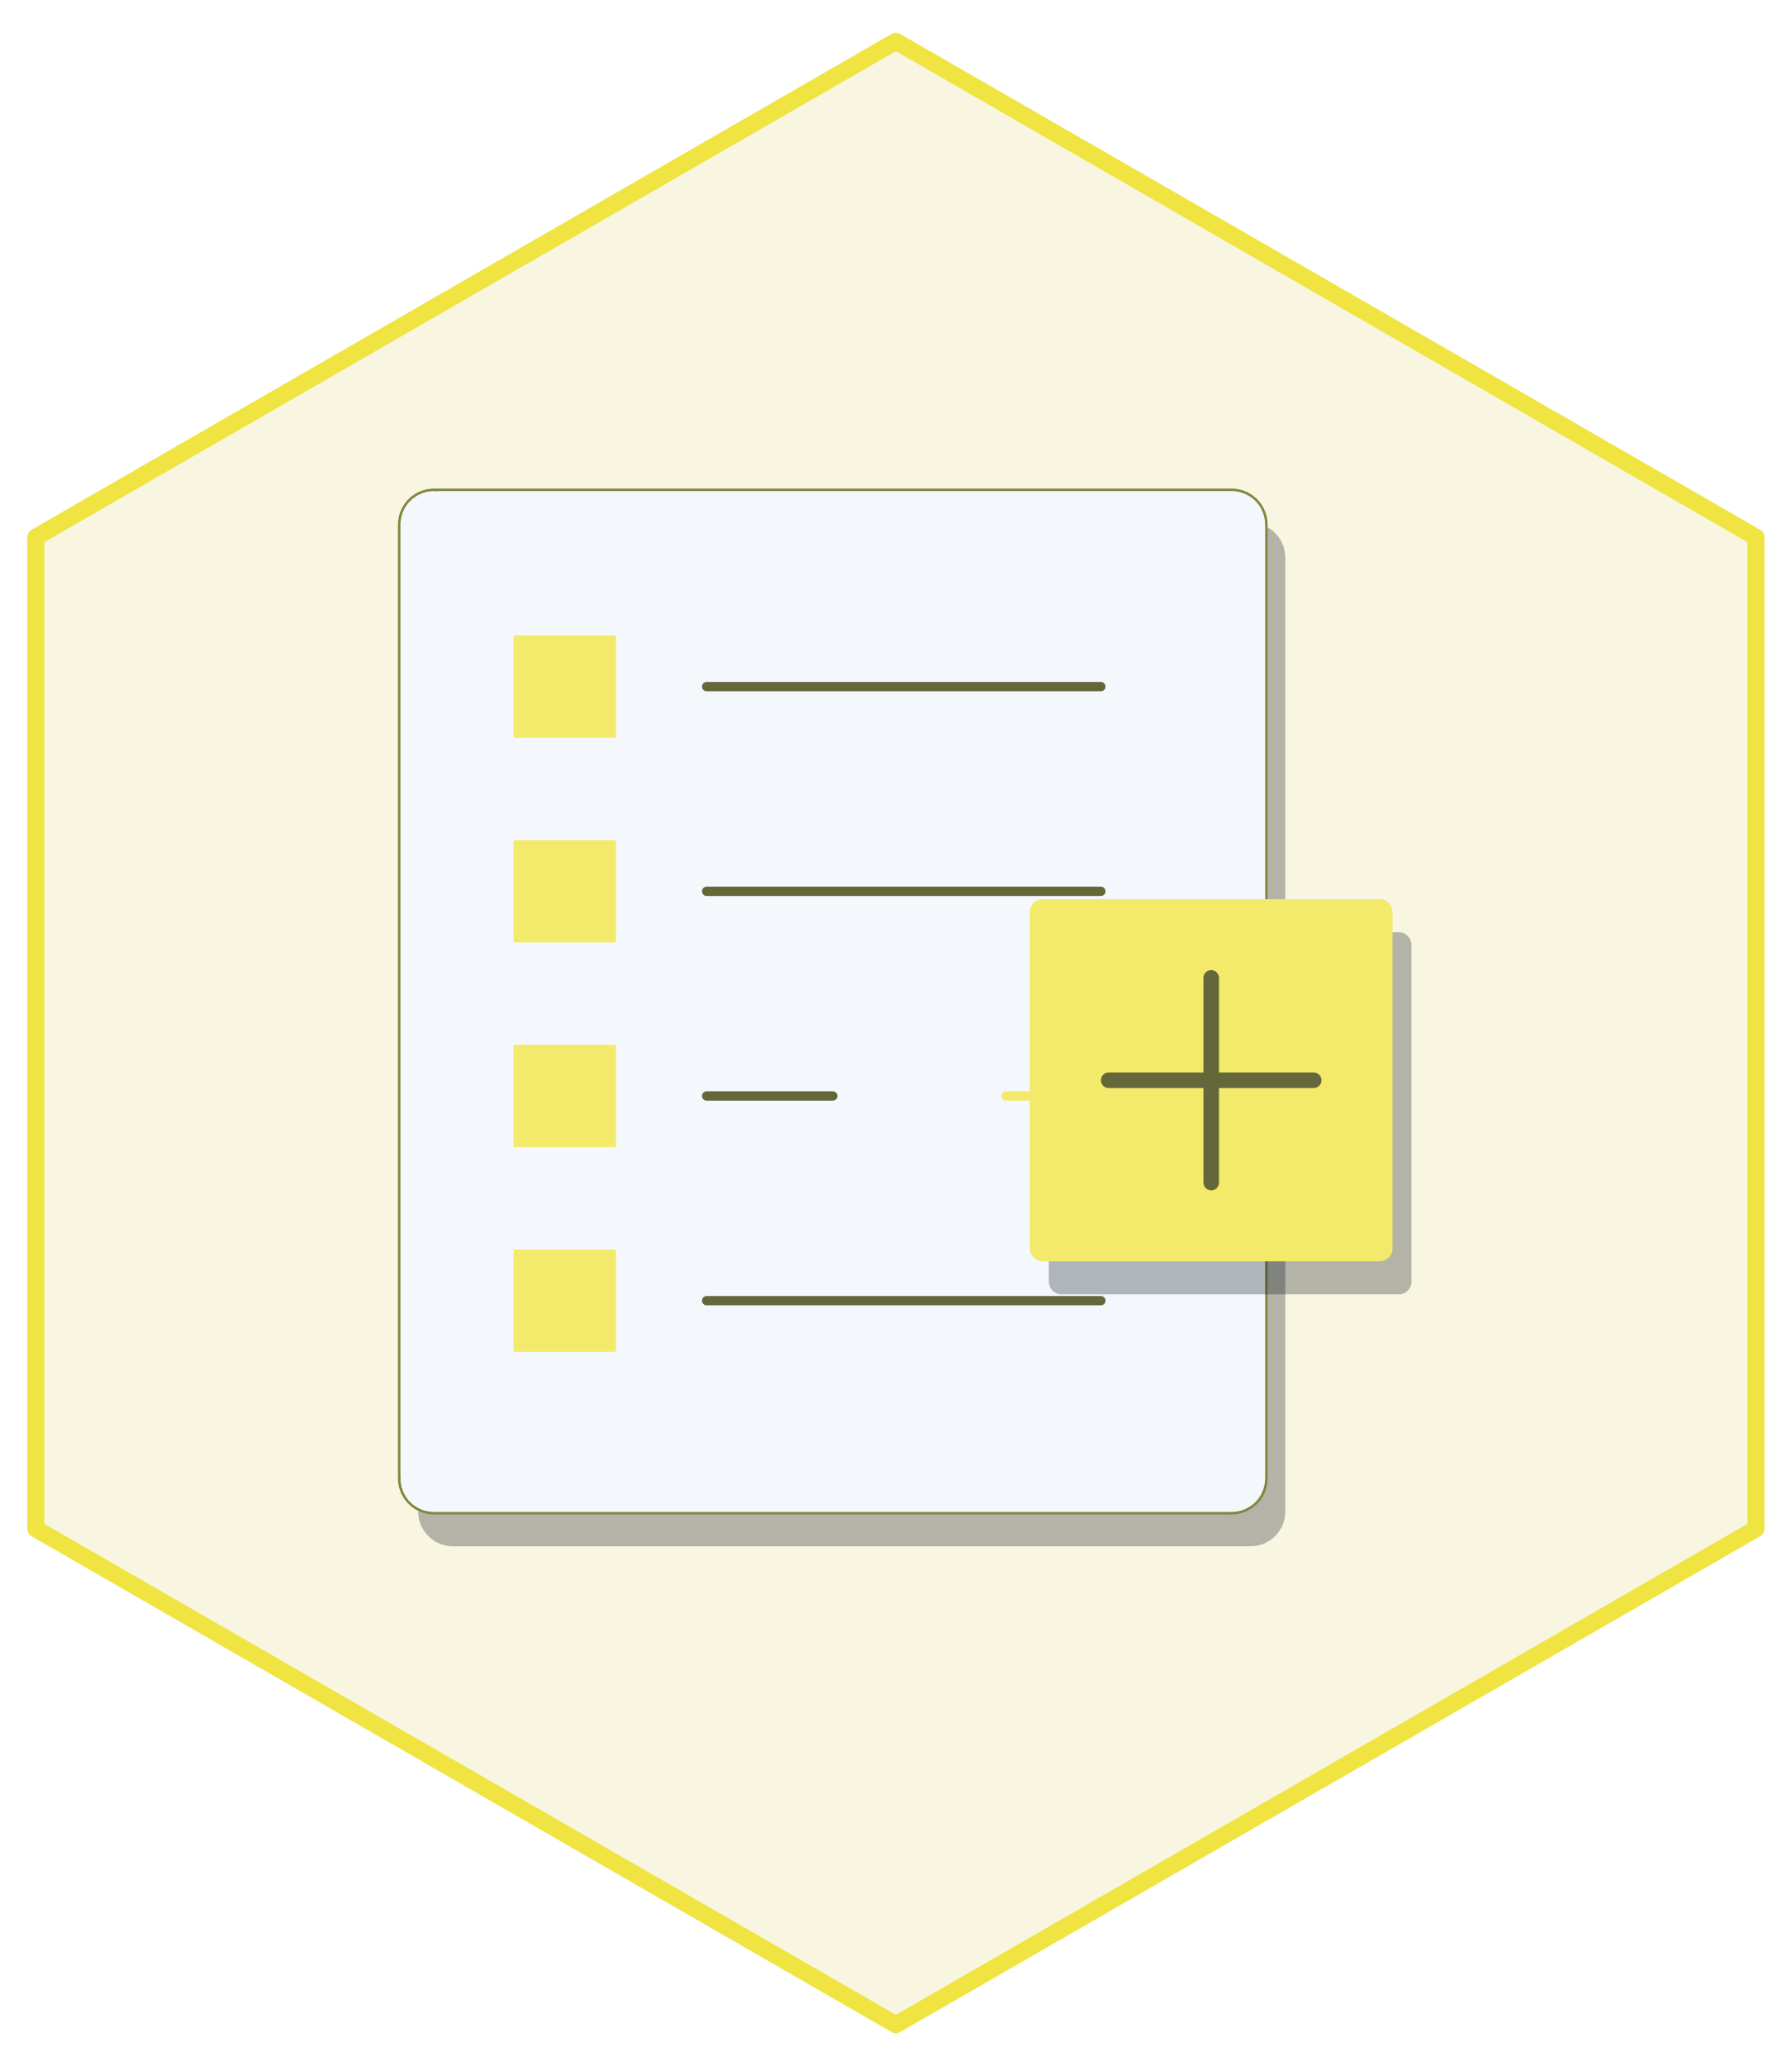
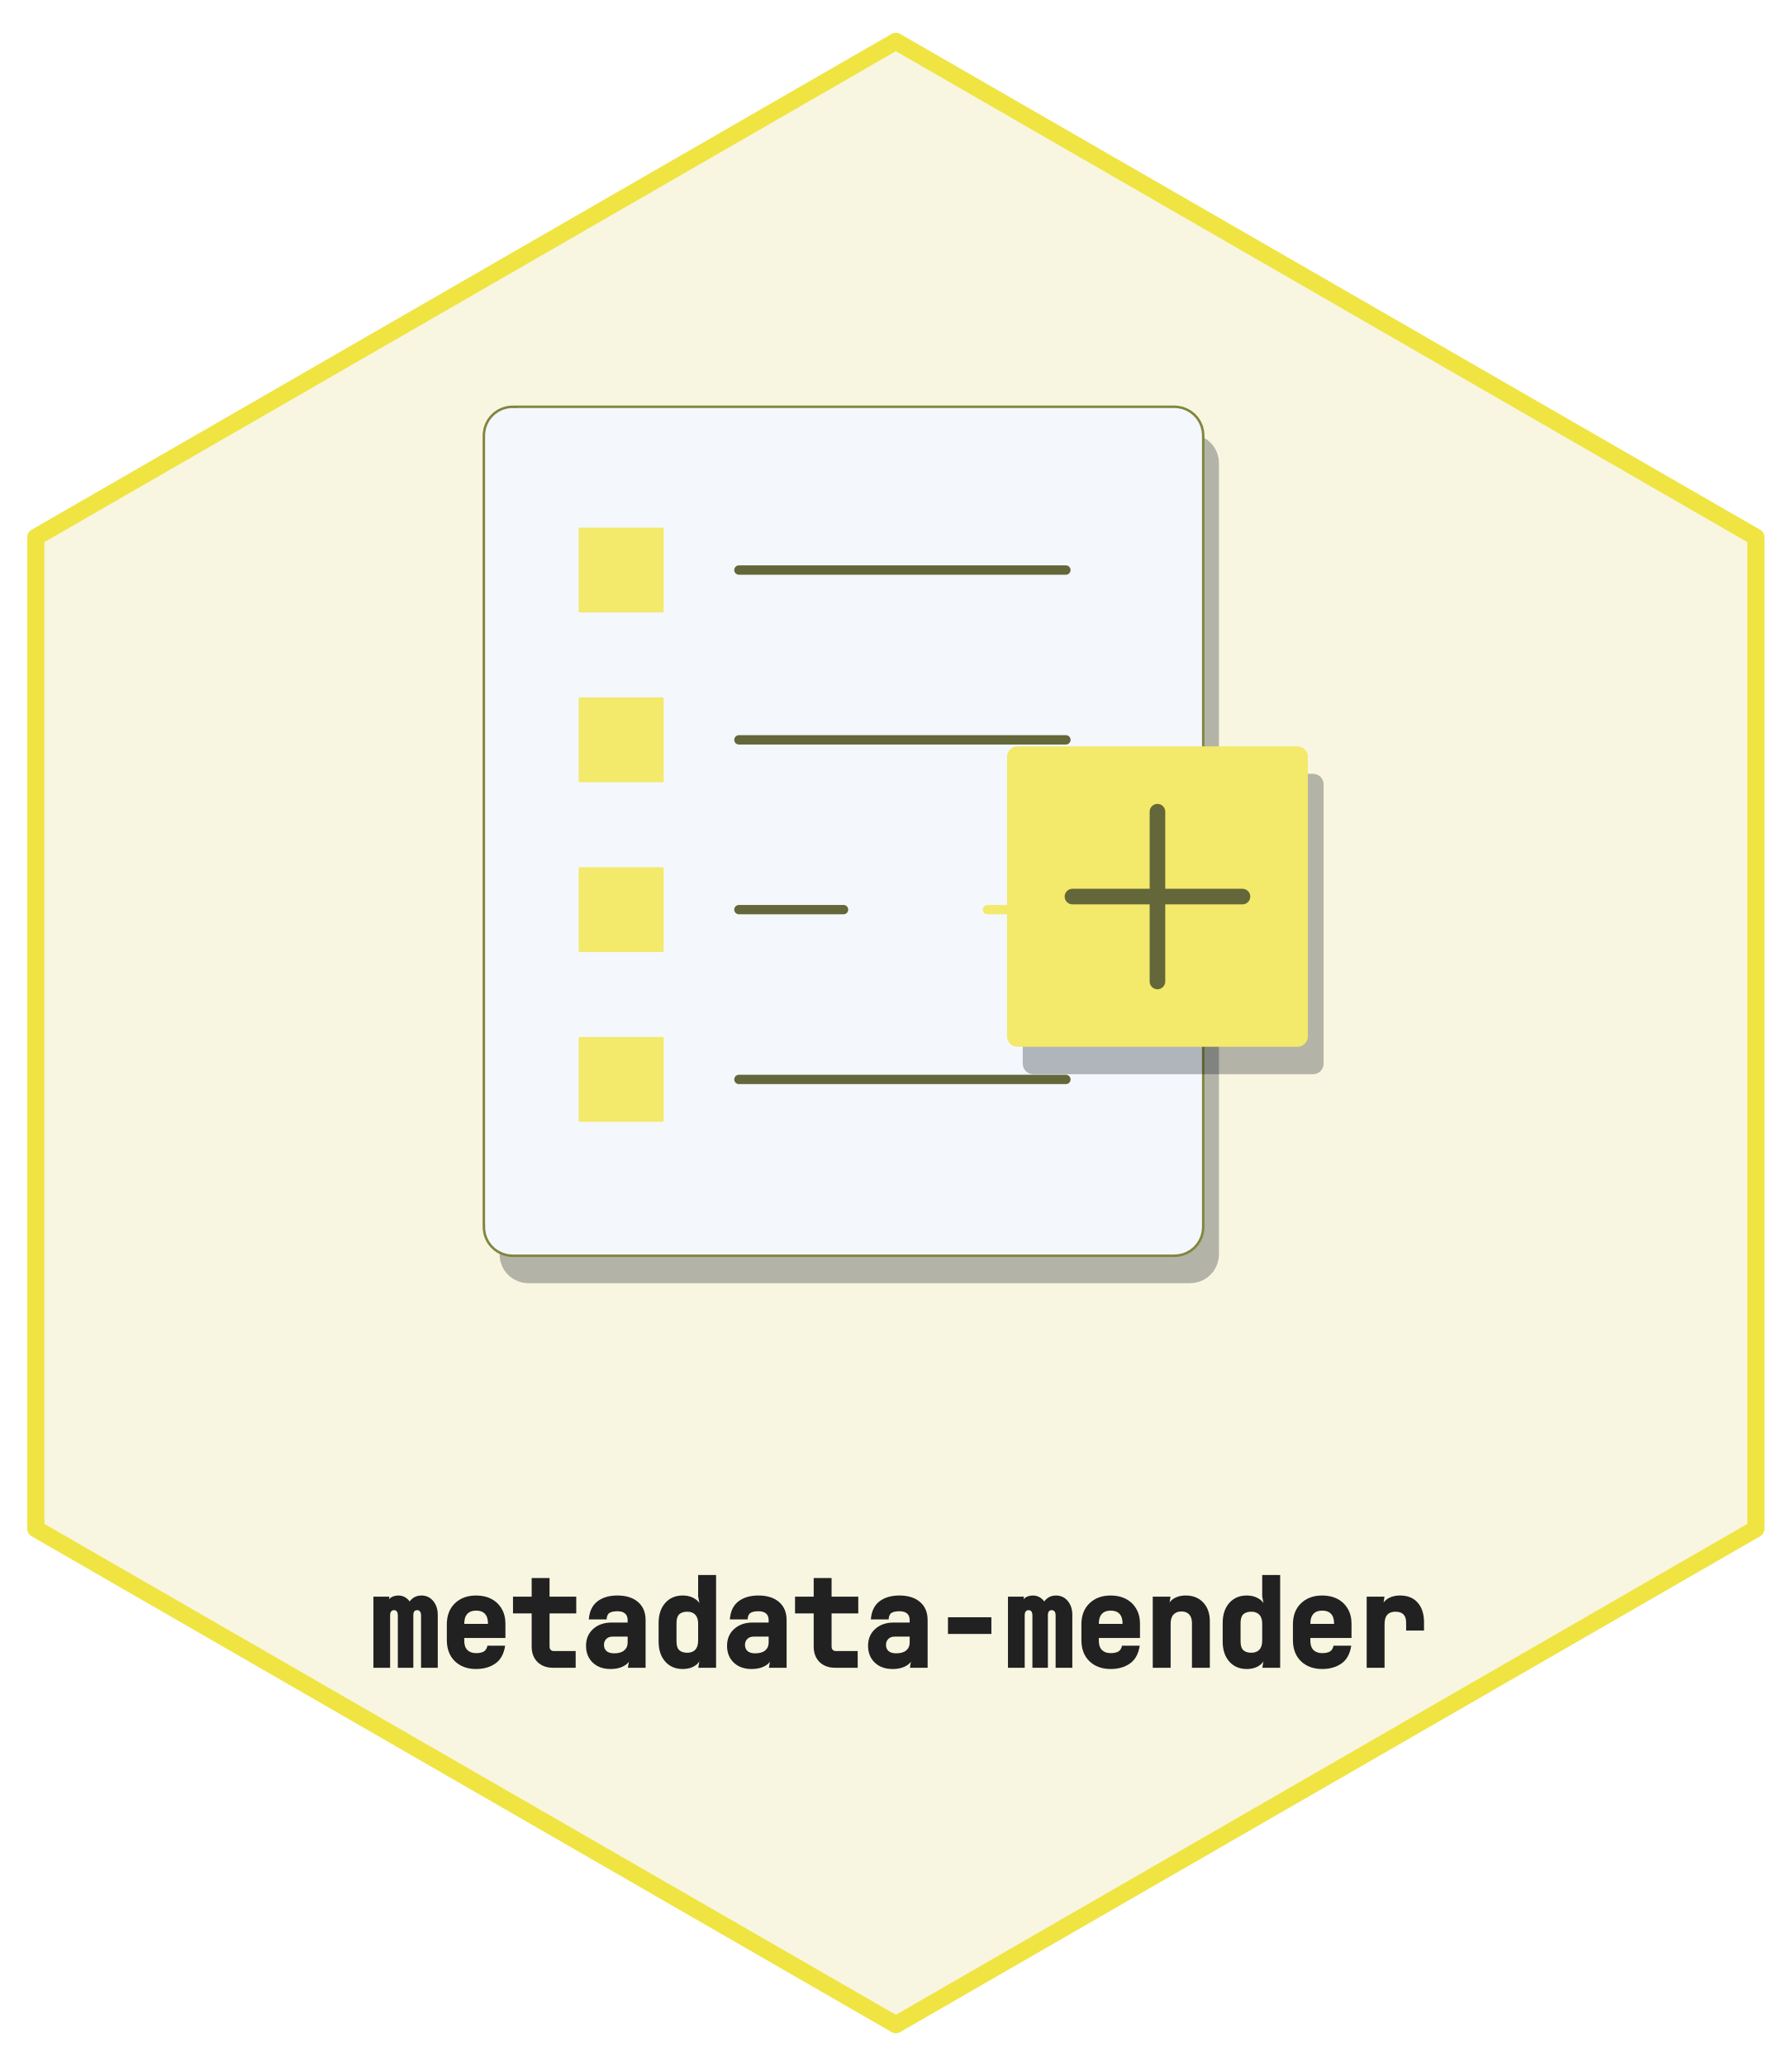
- <svg xmlns="http://www.w3.org/2000/svg" width="432pt" height="498pt" viewBox="0 0 432 498">
+ <svg xmlns="http://www.w3.org/2000/svg" xmlns:xlink="http://www.w3.org/1999/xlink" width="432" height="498" viewBox="0 0 432 498">
+   <defs>
+     <g>
+       <g id="glyph-0-0">
+         <path d="M 1.531 0 L 1.531 -17.141 L 5.391 -17.141 L 4.859 -14.375 L 4.797 -14.375 C 4.535 -15.27 4.703 -16 5.297 -16.562 C 5.891 -17.133 6.633 -17.422 7.531 -17.422 C 8.363 -17.422 9.078 -17.16 9.672 -16.641 C 10.273 -16.117 10.477 -15.758 10.281 -15.562 C 10.07 -15.738 10.266 -16.094 10.859 -16.625 C 11.453 -17.156 12.195 -17.422 13.094 -17.422 C 14.27 -17.422 15.223 -16.977 15.953 -16.094 C 16.68 -15.207 17.047 -14.094 17.047 -12.75 L 17.047 0 L 13.016 0 L 13.016 -12.594 C 13.016 -13.039 12.93 -13.367 12.766 -13.578 C 12.598 -13.785 12.367 -13.891 12.078 -13.891 C 11.785 -13.891 11.555 -13.789 11.391 -13.594 C 11.234 -13.395 11.156 -13.07 11.156 -12.625 L 11.156 0 L 7.422 0 L 7.422 -12.594 C 7.422 -13.039 7.336 -13.367 7.172 -13.578 C 7.016 -13.785 6.797 -13.891 6.516 -13.891 C 6.211 -13.891 5.977 -13.785 5.812 -13.578 C 5.645 -13.379 5.562 -13.062 5.562 -12.625 L 5.562 0 Z M 1.531 0 " />
+       </g>
+       <g id="glyph-0-1">
+         <path d="M 9.297 0.297 C 7.18 0.297 5.473 -0.328 4.172 -1.578 C 2.879 -2.836 2.234 -4.539 2.234 -6.688 L 2.234 -10.453 C 2.234 -12.586 2.879 -14.281 4.172 -15.531 C 5.473 -16.789 7.18 -17.422 9.297 -17.422 C 10.703 -17.422 11.938 -17.141 13 -16.578 C 14.062 -16.016 14.883 -15.223 15.469 -14.203 C 16.062 -13.18 16.359 -12 16.359 -10.656 L 16.359 -7.188 L 6.438 -7.188 L 6.438 -6.484 C 6.438 -5.523 6.688 -4.789 7.188 -4.281 C 7.695 -3.781 8.398 -3.531 9.297 -3.531 C 10.055 -3.531 10.664 -3.656 11.125 -3.906 C 11.582 -4.164 11.883 -4.641 12.031 -5.328 L 16.297 -5.328 C 15.992 -3.348 15.207 -1.914 13.938 -1.031 C 12.664 -0.145 11.117 0.297 9.297 0.297 Z M 6.438 -10.656 L 6.438 -10.578 L 12.156 -10.578 L 12.156 -10.688 C 12.156 -11.707 11.91 -12.477 11.422 -13 C 10.941 -13.52 10.234 -13.781 9.297 -13.781 C 8.367 -13.781 7.66 -13.516 7.172 -12.984 C 6.68 -12.453 6.438 -11.676 6.438 -10.656 Z M 6.438 -10.656 " />
+       </g>
+       <g id="glyph-0-2">
+         <path d="M 10.891 0 C 9.305 0 8.039 -0.461 7.094 -1.391 C 6.156 -2.316 5.688 -3.562 5.688 -5.125 L 5.688 -13.109 L 1.188 -13.109 L 1.188 -17.141 L 5.688 -17.141 L 5.688 -21.625 L 10 -21.625 L 10 -17.141 L 16.438 -17.141 L 16.438 -13.109 L 10 -13.109 L 10 -5.141 C 10 -4.797 10.086 -4.523 10.266 -4.328 C 10.453 -4.129 10.707 -4.031 11.031 -4.031 L 16.297 -4.031 L 16.297 0 Z M 10.891 0 " />
+       </g>
+       <g id="glyph-0-3">
+         <path d="M 7.703 0.297 C 5.922 0.297 4.488 -0.219 3.406 -1.25 C 2.332 -2.289 1.797 -3.641 1.797 -5.297 C 1.797 -6.973 2.367 -8.328 3.516 -9.359 C 4.66 -10.391 6.16 -10.906 8.016 -10.906 L 11.828 -10.906 L 11.828 -11.469 C 11.828 -12.906 10.992 -13.625 9.328 -13.625 C 8.516 -13.625 7.895 -13.492 7.469 -13.234 C 7.039 -12.973 6.801 -12.445 6.75 -11.656 L 2.469 -11.656 C 2.613 -13.594 3.297 -15.035 4.516 -15.984 C 5.742 -16.941 7.359 -17.422 9.359 -17.422 C 11.473 -17.422 13.133 -16.895 14.344 -15.844 C 15.551 -14.801 16.156 -13.352 16.156 -11.5 L 16.156 0 L 11.891 0 L 12.453 -3.547 L 12.484 -3.547 C 12.691 -2.316 12.316 -1.367 11.359 -0.703 C 10.41 -0.035 9.191 0.297 7.703 0.297 Z M 8.594 -3.484 C 9.625 -3.484 10.422 -3.711 10.984 -4.172 C 11.547 -4.641 11.828 -5.266 11.828 -6.047 L 11.828 -7.516 L 8.25 -7.516 C 7.582 -7.516 7.062 -7.328 6.688 -6.953 C 6.312 -6.586 6.125 -6.113 6.125 -5.531 C 6.125 -4.895 6.328 -4.395 6.734 -4.031 C 7.148 -3.664 7.77 -3.484 8.594 -3.484 Z M 8.594 -3.484 " />
+       </g>
+       <g id="glyph-0-4">
+         <path d="M 8.109 0.297 C 6.348 0.297 4.938 -0.305 3.875 -1.516 C 2.82 -2.723 2.297 -4.32 2.297 -6.312 L 2.297 -10.797 C 2.297 -12.797 2.82 -14.398 3.875 -15.609 C 4.938 -16.816 6.348 -17.422 8.109 -17.422 C 9.367 -17.422 10.445 -17.086 11.344 -16.422 C 12.25 -15.766 12.641 -14.801 12.516 -13.531 L 11.828 -17.203 L 11.828 -22.359 L 16.156 -22.359 L 16.156 0 L 11.859 0 L 12.453 -3.609 C 12.598 -2.336 12.234 -1.367 11.359 -0.703 C 10.484 -0.035 9.398 0.297 8.109 0.297 Z M 9.203 -3.625 C 10.035 -3.625 10.68 -3.867 11.141 -4.359 C 11.598 -4.848 11.828 -5.57 11.828 -6.531 L 11.828 -10.625 C 11.828 -11.57 11.598 -12.289 11.141 -12.781 C 10.68 -13.27 10.035 -13.516 9.203 -13.516 C 8.359 -13.516 7.711 -13.305 7.266 -12.891 C 6.828 -12.473 6.609 -11.766 6.609 -10.766 L 6.609 -6.391 C 6.609 -5.379 6.828 -4.664 7.266 -4.25 C 7.711 -3.832 8.359 -3.625 9.203 -3.625 Z M 9.203 -3.625 " />
+       </g>
+       <g id="glyph-0-5">
+         <path d="M 4.062 -8.156 L 4.062 -12.172 L 14.531 -12.172 L 14.531 -8.156 Z M 4.062 -8.156 " />
+       </g>
+       <g id="glyph-0-6">
+         <path d="M 2.438 0 L 2.438 -17.141 L 6.719 -17.141 L 6.125 -13.5 C 5.914 -14.75 6.238 -15.711 7.094 -16.391 C 7.957 -17.078 9.055 -17.422 10.391 -17.422 C 12.16 -17.422 13.57 -16.852 14.625 -15.719 C 15.676 -14.582 16.203 -13.078 16.203 -11.203 L 16.203 0 L 11.891 0 L 11.891 -10.75 C 11.891 -11.688 11.664 -12.391 11.219 -12.859 C 10.77 -13.336 10.148 -13.578 9.359 -13.578 C 8.547 -13.578 7.906 -13.328 7.438 -12.828 C 6.977 -12.328 6.75 -11.602 6.75 -10.656 L 6.75 0 Z M 2.438 0 " />
+       </g>
+       <g id="glyph-0-7">
+         <path d="M 3.016 0 L 3.016 -17.141 L 7.312 -17.141 L 6.719 -13.406 C 6.488 -14.676 6.812 -15.66 7.688 -16.359 C 8.562 -17.066 9.688 -17.422 11.062 -17.422 C 12.883 -17.422 14.301 -16.848 15.312 -15.703 C 16.332 -14.555 16.844 -12.977 16.844 -10.969 L 16.844 -8.969 L 12.531 -8.969 L 12.531 -10.891 C 12.531 -12.641 11.672 -13.516 9.953 -13.516 C 9.086 -13.516 8.43 -13.27 7.984 -12.781 C 7.547 -12.289 7.328 -11.547 7.328 -10.547 L 7.328 0 Z M 3.016 0 " />
+       </g>
+     </g>
+   </defs>
  <path fill-rule="nonzero" fill="rgb(97.255%, 96.471%, 87.843%)" fill-opacity="1" stroke-width="4.125" stroke-linecap="round" stroke-linejoin="round" stroke="rgb(94.118%, 89.412%, 25.882%)" stroke-opacity="1" stroke-miterlimit="10" d="M 216 9.961 L 423.359 129.48 L 423.359 368.52 L 216 488.039 L 8.641 368.52 L 8.641 129.48 Z M 216 9.961 " />
-   <path fill-rule="nonzero" fill="rgb(1.176%, 3.922%, 7.059%)" fill-opacity="0.278" d="M 109.176 372.727 L 301.535 372.727 L 301.199 372.719 L 302.543 372.664 L 303.863 372.395 L 305.121 371.918 L 306.285 371.246 L 307.328 370.395 L 308.223 369.387 L 308.941 368.25 L 309.469 367.012 L 309.793 365.703 L 309.898 364.363 L 309.898 134.398 L 309.793 133.055 L 309.469 131.75 L 308.941 130.512 L 308.223 129.371 L 307.328 128.363 L 306.285 127.516 L 305.121 126.84 L 303.863 126.363 L 302.543 126.094 L 301.535 126.035 L 109.176 126.035 L 110.184 126.094 L 108.84 126.039 L 107.504 126.203 L 106.211 126.578 L 104.992 127.152 L 103.887 127.918 L 102.914 128.852 L 102.105 129.926 L 101.48 131.117 L 101.055 132.395 L 100.84 133.723 L 100.812 134.398 L 100.812 364.363 L 100.84 363.688 L 100.84 365.035 L 101.055 366.363 L 101.48 367.641 L 102.105 368.832 L 102.914 369.91 L 103.887 370.84 L 104.992 371.605 L 106.211 372.184 L 107.504 372.559 L 108.84 372.719 Z M 109.176 372.727 " />
-   <path fill-rule="nonzero" fill="rgb(95.686%, 97.255%, 98.824%)" fill-opacity="1" stroke-width="0.6" stroke-linecap="round" stroke-linejoin="round" stroke="rgb(50.98%, 52.549%, 24.314%)" stroke-opacity="1" stroke-miterlimit="10" d="M 104.613 364.754 L 296.973 364.754 L 296.637 364.75 L 297.98 364.695 L 299.301 364.426 L 300.559 363.949 L 301.727 363.273 L 302.77 362.426 L 303.66 361.418 L 304.379 360.277 L 304.906 359.039 L 305.23 357.734 L 305.336 356.391 L 305.336 126.426 L 305.23 125.086 L 304.906 123.777 L 304.379 122.539 L 303.66 121.402 L 302.77 120.395 L 301.727 119.543 L 300.559 118.871 L 299.301 118.395 L 297.98 118.125 L 296.973 118.062 L 104.613 118.062 L 105.621 118.125 L 104.277 118.07 L 102.941 118.23 L 101.648 118.605 L 100.43 119.184 L 99.324 119.949 L 98.352 120.879 L 97.543 121.957 L 96.918 123.148 L 96.492 124.426 L 96.277 125.754 L 96.25 126.426 L 96.25 356.391 L 96.277 355.719 L 96.277 357.066 L 96.492 358.395 L 96.918 359.672 L 97.543 360.863 L 98.352 361.938 L 99.324 362.871 L 100.43 363.637 L 101.648 364.211 L 102.941 364.586 L 104.277 364.75 Z M 104.613 364.754 " />
-   <path fill-rule="nonzero" fill="rgb(95.294%, 91.373%, 41.961%)" fill-opacity="1" d="M 124.156 177.84 L 148.176 177.84 L 148.164 177.84 L 148.219 177.836 L 148.273 177.824 L 148.324 177.805 L 148.371 177.777 L 148.414 177.742 L 148.453 177.699 L 148.48 177.652 L 148.504 177.602 L 148.516 177.547 L 148.523 177.492 L 148.523 153.516 L 148.516 153.461 L 148.504 153.406 L 148.48 153.355 L 148.453 153.309 L 148.414 153.266 L 148.371 153.23 L 148.324 153.203 L 148.273 153.184 L 148.219 153.172 L 148.176 153.168 L 124.156 153.168 L 124.199 153.172 L 124.145 153.168 L 124.086 153.176 L 124.035 153.191 L 123.984 153.215 L 123.938 153.246 L 123.898 153.285 L 123.863 153.332 L 123.84 153.379 L 123.82 153.434 L 123.812 153.488 L 123.812 177.492 L 123.812 177.465 L 123.812 177.52 L 123.82 177.574 L 123.84 177.629 L 123.863 177.68 L 123.898 177.723 L 123.938 177.762 L 123.984 177.793 L 124.035 177.816 L 124.086 177.832 L 124.145 177.84 Z M 124.156 177.84 " />
-   <path fill="none" stroke-width="2.25" stroke-linecap="round" stroke-linejoin="round" stroke="rgb(38.824%, 40.392%, 22.353%)" stroke-opacity="1" stroke-miterlimit="10" d="M 170.379 165.504 L 265.422 165.504 " />
-   <path fill-rule="nonzero" fill="rgb(95.294%, 91.373%, 41.961%)" fill-opacity="1" d="M 124.156 227.176 L 148.176 227.176 L 148.164 227.176 L 148.219 227.176 L 148.273 227.164 L 148.324 227.145 L 148.371 227.117 L 148.414 227.082 L 148.453 227.039 L 148.48 226.992 L 148.504 226.941 L 148.516 226.887 L 148.523 226.832 L 148.523 202.852 L 148.516 202.797 L 148.504 202.742 L 148.48 202.691 L 148.453 202.645 L 148.414 202.605 L 148.371 202.57 L 148.324 202.543 L 148.273 202.523 L 148.219 202.512 L 148.176 202.508 L 124.156 202.508 L 124.199 202.512 L 124.145 202.508 L 124.086 202.516 L 124.035 202.531 L 123.984 202.555 L 123.938 202.586 L 123.898 202.625 L 123.863 202.668 L 123.84 202.719 L 123.82 202.77 L 123.812 202.824 L 123.812 226.832 L 123.812 226.805 L 123.812 226.859 L 123.82 226.914 L 123.84 226.969 L 123.863 227.016 L 123.898 227.062 L 123.938 227.098 L 123.984 227.133 L 124.035 227.156 L 124.086 227.172 L 124.145 227.176 Z M 124.156 227.176 " />
-   <path fill="none" stroke-width="2.25" stroke-linecap="round" stroke-linejoin="round" stroke="rgb(38.824%, 40.392%, 22.353%)" stroke-opacity="1" stroke-miterlimit="10" d="M 170.379 214.844 L 265.422 214.844 " />
-   <path fill-rule="nonzero" fill="rgb(95.294%, 91.373%, 41.961%)" fill-opacity="1" d="M 124.156 276.516 L 148.176 276.516 L 148.164 276.516 L 148.219 276.512 L 148.273 276.504 L 148.324 276.48 L 148.371 276.453 L 148.414 276.418 L 148.453 276.379 L 148.48 276.332 L 148.504 276.281 L 148.516 276.227 L 148.523 276.172 L 148.523 252.191 L 148.516 252.137 L 148.504 252.082 L 148.48 252.031 L 148.453 251.984 L 148.414 251.941 L 148.371 251.906 L 148.324 251.879 L 148.273 251.859 L 148.219 251.848 L 124.156 251.848 L 124.199 251.848 L 124.145 251.848 L 124.086 251.852 L 124.035 251.867 L 123.984 251.895 L 123.938 251.926 L 123.898 251.961 L 123.863 252.008 L 123.84 252.055 L 123.82 252.109 L 123.812 252.164 L 123.812 276.172 L 123.812 276.141 L 123.812 276.199 L 123.82 276.254 L 123.84 276.305 L 123.863 276.355 L 123.898 276.398 L 123.938 276.438 L 123.984 276.469 L 124.035 276.492 L 124.086 276.508 L 124.145 276.516 Z M 124.156 276.516 " />
-   <path fill="none" stroke-width="2.25" stroke-linecap="round" stroke-linejoin="round" stroke="rgb(38.824%, 40.392%, 22.353%)" stroke-opacity="1" stroke-miterlimit="10" d="M 170.379 264.18 L 200.793 264.18 " />
-   <path fill-rule="nonzero" fill="rgb(95.294%, 91.373%, 41.961%)" fill-opacity="1" d="M 124.156 325.855 L 148.176 325.855 L 148.164 325.855 L 148.219 325.852 L 148.273 325.84 L 148.324 325.82 L 148.371 325.793 L 148.414 325.758 L 148.453 325.715 L 148.48 325.668 L 148.504 325.617 L 148.516 325.562 L 148.523 325.508 L 148.523 301.531 L 148.516 301.477 L 148.504 301.422 L 148.48 301.371 L 148.453 301.324 L 148.414 301.281 L 148.371 301.246 L 148.324 301.219 L 148.273 301.199 L 148.219 301.188 L 148.176 301.184 L 124.156 301.184 L 124.199 301.188 L 124.145 301.184 L 124.086 301.191 L 124.035 301.207 L 123.984 301.23 L 123.938 301.262 L 123.898 301.301 L 123.863 301.348 L 123.84 301.395 L 123.82 301.449 L 123.812 301.504 L 123.812 325.508 L 123.812 325.48 L 123.812 325.535 L 123.82 325.59 L 123.84 325.645 L 123.863 325.695 L 123.898 325.738 L 123.938 325.777 L 123.984 325.809 L 124.035 325.832 L 124.086 325.848 L 124.145 325.855 Z M 124.156 325.855 " />
-   <path fill="none" stroke-width="2.25" stroke-linecap="round" stroke-linejoin="round" stroke="rgb(38.824%, 40.392%, 22.353%)" stroke-opacity="1" stroke-miterlimit="10" d="M 170.379 313.52 L 265.422 313.52 " />
-   <path fill-rule="nonzero" fill="rgb(1.176%, 3.922%, 7.059%)" fill-opacity="0.278" d="M 255.93 312 L 337.258 312 L 337.133 312 L 337.625 311.98 L 338.105 311.879 L 338.566 311.707 L 338.992 311.461 L 339.375 311.148 L 339.699 310.781 L 339.961 310.367 L 340.156 309.914 L 340.273 309.438 L 340.312 308.945 L 340.312 227.766 L 340.273 227.273 L 340.156 226.797 L 339.961 226.344 L 339.699 225.93 L 339.375 225.562 L 338.992 225.25 L 338.566 225.004 L 338.105 224.832 L 337.625 224.734 L 337.258 224.711 L 255.93 224.711 L 256.301 224.734 L 255.809 224.711 L 255.32 224.773 L 254.848 224.91 L 254.402 225.121 L 254 225.398 L 253.645 225.738 L 253.348 226.133 L 253.121 226.566 L 252.965 227.035 L 252.887 227.52 L 252.875 227.766 L 252.875 308.945 L 252.887 308.699 L 252.887 309.191 L 252.965 309.676 L 253.121 310.145 L 253.348 310.578 L 253.645 310.973 L 254 311.312 L 254.402 311.594 L 254.848 311.805 L 255.32 311.941 L 255.809 312 Z M 255.93 312 " />
-   <path fill-rule="nonzero" fill="rgb(95.294%, 91.373%, 41.961%)" fill-opacity="1" d="M 251.367 304.031 L 332.695 304.031 L 332.57 304.027 L 333.062 304.008 L 333.547 303.91 L 334.004 303.738 L 334.43 303.492 L 334.812 303.18 L 335.137 302.812 L 335.402 302.395 L 335.594 301.945 L 335.711 301.465 L 335.75 300.977 L 335.75 219.797 L 335.711 219.305 L 335.594 218.828 L 335.402 218.375 L 335.137 217.961 L 334.812 217.594 L 334.43 217.281 L 334.004 217.035 L 333.547 216.859 L 333.062 216.762 L 332.695 216.738 L 251.367 216.738 L 251.738 216.762 L 251.246 216.742 L 250.758 216.801 L 250.285 216.938 L 249.84 217.148 L 249.438 217.43 L 249.082 217.77 L 248.785 218.164 L 248.559 218.598 L 248.402 219.062 L 248.324 219.551 L 248.312 219.797 L 248.312 300.977 L 248.324 300.73 L 248.324 301.223 L 248.402 301.707 L 248.559 302.172 L 248.785 302.609 L 249.082 303.004 L 249.438 303.344 L 249.84 303.621 L 250.285 303.832 L 250.758 303.969 L 251.246 304.027 Z M 251.367 304.031 " />
-   <path fill="none" stroke-width="3.75" stroke-linecap="round" stroke-linejoin="round" stroke="rgb(38.824%, 40.392%, 22.353%)" stroke-opacity="1" stroke-miterlimit="10" d="M 267.32 260.387 L 316.742 260.387 " />
-   <path fill="none" stroke-width="3.75" stroke-linecap="round" stroke-linejoin="round" stroke="rgb(38.824%, 40.392%, 22.353%)" stroke-opacity="1" stroke-miterlimit="10" d="M 292.031 285.055 L 292.031 235.715 " />
-   <path fill="none" stroke-width="2.25" stroke-linecap="round" stroke-linejoin="round" stroke="rgb(95.294%, 91.373%, 41.961%)" stroke-opacity="1" stroke-dasharray="9 9" stroke-miterlimit="10" d="M 242.609 264.18 L 254.016 264.18 " />
+   <path fill-rule="nonzero" fill="rgb(1.176%, 3.922%, 7.059%)" fill-opacity="0.278" d="M 127.383 309.305 L 286.957 309.305 L 286.676 309.301 L 287.793 309.254 L 288.887 309.031 L 289.93 308.637 L 290.898 308.078 L 291.762 307.371 L 292.504 306.535 L 293.098 305.594 L 293.535 304.566 L 293.805 303.48 L 293.895 302.367 L 293.895 111.602 L 293.805 110.488 L 293.535 109.406 L 293.098 108.379 L 292.504 107.434 L 291.762 106.598 L 290.898 105.891 L 289.93 105.332 L 288.887 104.938 L 287.793 104.715 L 286.957 104.664 L 127.383 104.664 L 128.219 104.715 L 127.105 104.668 L 125.996 104.805 L 124.922 105.113 L 123.914 105.594 L 122.996 106.227 L 122.191 107 L 121.52 107.895 L 121 108.883 L 120.648 109.941 L 120.469 111.043 L 120.445 111.602 L 120.445 302.367 L 120.469 301.809 L 120.469 302.926 L 120.648 304.027 L 121 305.086 L 121.52 306.078 L 122.191 306.969 L 122.996 307.742 L 123.914 308.375 L 124.922 308.855 L 125.996 309.164 L 127.105 309.301 Z M 127.383 309.305 " />
+   <path fill-rule="nonzero" fill="rgb(95.686%, 97.255%, 98.824%)" fill-opacity="1" stroke-width="0.6" stroke-linecap="round" stroke-linejoin="round" stroke="rgb(50.98%, 52.549%, 24.314%)" stroke-opacity="1" stroke-miterlimit="10" d="M 123.598 302.695 L 283.172 302.695 L 282.891 302.688 L 284.008 302.645 L 285.102 302.422 L 286.145 302.023 L 287.113 301.465 L 287.977 300.762 L 288.719 299.926 L 289.316 298.98 L 289.754 297.953 L 290.02 296.871 L 290.109 295.758 L 290.109 104.988 L 290.02 103.879 L 289.754 102.793 L 289.316 101.766 L 288.719 100.82 L 287.977 99.984 L 287.113 99.281 L 286.145 98.723 L 285.102 98.324 L 284.008 98.102 L 283.172 98.051 L 123.598 98.051 L 124.438 98.102 L 123.32 98.059 L 122.211 98.191 L 121.141 98.504 L 120.129 98.98 L 119.211 99.617 L 118.406 100.391 L 117.734 101.281 L 117.215 102.27 L 116.863 103.328 L 116.684 104.43 L 116.66 104.988 L 116.66 295.758 L 116.684 295.199 L 116.684 296.316 L 116.863 297.418 L 117.215 298.477 L 117.734 299.465 L 118.406 300.355 L 119.211 301.133 L 120.129 301.766 L 121.141 302.242 L 122.211 302.555 L 123.32 302.688 Z M 123.598 302.695 " />
+   <path fill-rule="nonzero" fill="rgb(95.294%, 91.373%, 41.961%)" fill-opacity="1" d="M 139.812 147.637 L 159.738 147.637 L 159.727 147.637 L 159.773 147.637 L 159.816 147.629 L 159.859 147.609 L 159.898 147.586 L 159.938 147.559 L 159.965 147.523 L 159.992 147.484 L 160.008 147.441 L 160.02 147.398 L 160.023 147.352 L 160.023 127.461 L 160.02 127.414 L 160.008 127.371 L 159.992 127.328 L 159.965 127.289 L 159.938 127.254 L 159.898 127.227 L 159.859 127.203 L 159.816 127.184 L 159.773 127.176 L 139.812 127.176 L 139.848 127.176 L 139.801 127.176 L 139.754 127.18 L 139.711 127.191 L 139.668 127.211 L 139.629 127.238 L 139.598 127.27 L 139.57 127.309 L 139.547 127.348 L 139.535 127.391 L 139.523 127.461 L 139.523 147.352 L 139.527 147.328 L 139.527 147.375 L 139.535 147.422 L 139.547 147.465 L 139.57 147.504 L 139.598 147.543 L 139.629 147.574 L 139.668 147.602 L 139.711 147.621 L 139.754 147.633 L 139.801 147.637 Z M 139.812 147.637 " />
+   <path fill="none" stroke-width="2.25" stroke-linecap="round" stroke-linejoin="round" stroke="rgb(38.824%, 40.392%, 22.353%)" stroke-opacity="1" stroke-miterlimit="10" d="M 178.156 137.406 L 256.996 137.406 " />
+   <path fill-rule="nonzero" fill="rgb(95.294%, 91.373%, 41.961%)" fill-opacity="1" d="M 139.812 188.566 L 159.738 188.566 L 159.727 188.566 L 159.773 188.566 L 159.816 188.555 L 159.859 188.539 L 159.898 188.516 L 159.938 188.488 L 159.965 188.453 L 159.992 188.414 L 160.008 188.371 L 160.02 188.328 L 160.023 188.281 L 160.023 168.391 L 160.02 168.344 L 160.008 168.297 L 159.992 168.258 L 159.965 168.219 L 159.938 168.184 L 159.898 168.152 L 159.859 168.129 L 159.816 168.113 L 159.773 168.105 L 159.738 168.102 L 139.812 168.102 L 139.848 168.105 L 139.801 168.102 L 139.754 168.109 L 139.711 168.121 L 139.668 168.141 L 139.629 168.168 L 139.598 168.199 L 139.57 168.234 L 139.547 168.277 L 139.535 168.32 L 139.523 168.391 L 139.523 188.281 L 139.527 188.258 L 139.527 188.305 L 139.535 188.348 L 139.547 188.395 L 139.57 188.434 L 139.598 188.469 L 139.629 188.504 L 139.668 188.527 L 139.711 188.547 L 139.754 188.562 L 139.801 188.566 Z M 139.812 188.566 " />
+   <path fill="none" stroke-width="2.25" stroke-linecap="round" stroke-linejoin="round" stroke="rgb(38.824%, 40.392%, 22.353%)" stroke-opacity="1" stroke-miterlimit="10" d="M 178.156 178.336 L 256.996 178.336 " />
+   <path fill-rule="nonzero" fill="rgb(95.294%, 91.373%, 41.961%)" fill-opacity="1" d="M 139.812 229.496 L 159.738 229.496 L 159.727 229.496 L 159.773 229.492 L 159.816 229.484 L 159.859 229.469 L 159.898 229.445 L 159.938 229.414 L 159.965 229.383 L 159.992 229.344 L 160.008 229.301 L 160.02 229.254 L 160.023 229.211 L 160.023 209.316 L 160.02 209.273 L 160.008 209.227 L 159.992 209.184 L 159.965 209.145 L 159.938 209.109 L 159.898 209.082 L 159.859 209.059 L 159.816 209.043 L 159.773 209.035 L 159.738 209.031 L 139.812 209.031 L 139.848 209.035 L 139.801 209.031 L 139.754 209.035 L 139.711 209.051 L 139.668 209.07 L 139.629 209.098 L 139.598 209.129 L 139.57 209.164 L 139.547 209.207 L 139.535 209.25 L 139.527 209.293 L 139.523 209.316 L 139.523 229.211 L 139.527 229.188 L 139.527 229.23 L 139.535 229.277 L 139.547 229.32 L 139.57 229.363 L 139.598 229.398 L 139.629 229.43 L 139.668 229.457 L 139.711 229.477 L 139.754 229.488 L 139.801 229.496 Z M 139.812 229.496 " />
+   <path fill="none" stroke-width="2.25" stroke-linecap="round" stroke-linejoin="round" stroke="rgb(38.824%, 40.392%, 22.353%)" stroke-opacity="1" stroke-miterlimit="10" d="M 178.156 219.262 L 203.387 219.262 " />
+   <path fill-rule="nonzero" fill="rgb(95.294%, 91.373%, 41.961%)" fill-opacity="1" d="M 139.812 270.426 L 159.738 270.426 L 159.727 270.426 L 159.773 270.422 L 159.816 270.414 L 159.859 270.395 L 159.898 270.375 L 159.938 270.344 L 159.965 270.309 L 159.992 270.27 L 160.008 270.227 L 160.02 270.184 L 160.023 270.137 L 160.023 250.246 L 160.02 250.199 L 160.008 250.156 L 159.992 250.113 L 159.965 250.074 L 159.938 250.039 L 159.898 250.012 L 159.859 249.988 L 159.816 249.973 L 159.773 249.961 L 139.812 249.961 L 139.848 249.961 L 139.801 249.961 L 139.754 249.965 L 139.711 249.977 L 139.668 250 L 139.629 250.023 L 139.598 250.055 L 139.57 250.094 L 139.547 250.133 L 139.535 250.176 L 139.523 250.246 L 139.523 270.137 L 139.527 270.113 L 139.527 270.16 L 139.535 270.207 L 139.547 270.25 L 139.57 270.289 L 139.598 270.328 L 139.629 270.359 L 139.668 270.387 L 139.711 270.406 L 139.754 270.418 L 139.801 270.426 Z M 139.812 270.426 " />
+   <path fill="none" stroke-width="2.25" stroke-linecap="round" stroke-linejoin="round" stroke="rgb(38.824%, 40.392%, 22.353%)" stroke-opacity="1" stroke-miterlimit="10" d="M 178.156 260.191 L 256.996 260.191 " />
+   <path fill-rule="nonzero" fill="rgb(1.176%, 3.922%, 7.059%)" fill-opacity="0.278" d="M 249.125 258.934 L 316.59 258.934 L 316.484 258.93 L 316.895 258.914 L 317.293 258.832 L 317.676 258.688 L 318.027 258.484 L 318.344 258.227 L 318.613 257.922 L 318.832 257.574 L 318.992 257.199 L 319.09 256.805 L 319.121 256.398 L 319.121 189.055 L 319.09 188.648 L 318.992 188.254 L 318.832 187.879 L 318.613 187.531 L 318.344 187.227 L 318.027 186.969 L 317.676 186.766 L 317.293 186.621 L 316.895 186.539 L 316.59 186.52 L 249.125 186.52 L 249.43 186.539 L 249.023 186.523 L 248.617 186.57 L 248.227 186.684 L 247.855 186.859 L 247.52 187.094 L 247.227 187.375 L 246.98 187.699 L 246.793 188.062 L 246.664 188.449 L 246.598 188.852 L 246.59 189.055 L 246.59 256.398 L 246.598 256.195 L 246.598 256.602 L 246.664 257.004 L 246.793 257.391 L 246.98 257.754 L 247.227 258.078 L 247.52 258.363 L 247.855 258.594 L 248.227 258.77 L 248.617 258.883 L 249.023 258.93 Z M 249.125 258.934 " />
+   <path fill-rule="nonzero" fill="rgb(95.294%, 91.373%, 41.961%)" fill-opacity="1" d="M 245.34 252.32 L 312.805 252.32 L 312.703 252.32 L 313.109 252.301 L 313.508 252.223 L 313.891 252.078 L 314.242 251.871 L 314.559 251.613 L 314.832 251.309 L 315.047 250.965 L 315.207 250.59 L 315.305 250.191 L 315.34 249.785 L 315.34 182.445 L 315.305 182.035 L 315.207 181.641 L 315.047 181.266 L 314.832 180.922 L 314.559 180.617 L 314.242 180.359 L 313.891 180.152 L 313.508 180.008 L 313.109 179.926 L 312.805 179.91 L 245.34 179.91 L 245.645 179.926 L 245.238 179.91 L 244.832 179.961 L 244.441 180.074 L 244.074 180.25 L 243.738 180.48 L 243.441 180.762 L 243.199 181.09 L 243.008 181.449 L 242.879 181.836 L 242.812 182.238 L 242.805 182.445 L 242.805 249.785 L 242.812 249.582 L 242.812 249.992 L 242.879 250.395 L 243.008 250.781 L 243.199 251.141 L 243.441 251.469 L 243.738 251.75 L 244.074 251.98 L 244.441 252.156 L 244.832 252.27 L 245.238 252.32 Z M 245.34 252.32 " />
+   <path fill="none" stroke-width="3.75" stroke-linecap="round" stroke-linejoin="round" stroke="rgb(38.824%, 40.392%, 22.353%)" stroke-opacity="1" stroke-miterlimit="10" d="M 258.574 216.113 L 299.57 216.113 " />
+   <path fill="none" stroke-width="3.75" stroke-linecap="round" stroke-linejoin="round" stroke="rgb(38.824%, 40.392%, 22.353%)" stroke-opacity="1" stroke-miterlimit="10" d="M 279.07 236.578 L 279.07 195.652 " />
+   <path fill="none" stroke-width="2.25" stroke-linecap="round" stroke-linejoin="round" stroke="rgb(95.294%, 91.373%, 41.961%)" stroke-opacity="1" stroke-dasharray="9 9" stroke-miterlimit="10" d="M 238.074 219.262 L 247.535 219.262 " />
+   <g fill="rgb(12.941%, 12.941%, 12.941%)" fill-opacity="1">
+     <use xlink:href="#glyph-0-0" x="88.5" y="402.01" />
+     <use xlink:href="#glyph-0-1" x="105.5" y="402.01" />
+     <use xlink:href="#glyph-0-2" x="122.5" y="402.01" />
+     <use xlink:href="#glyph-0-3" x="139.5" y="402.01" />
+     <use xlink:href="#glyph-0-4" x="156.5" y="402.01" />
+     <use xlink:href="#glyph-0-3" x="173.5" y="402.01" />
+     <use xlink:href="#glyph-0-2" x="190.5" y="402.01" />
+     <use xlink:href="#glyph-0-3" x="207.5" y="402.01" />
+     <use xlink:href="#glyph-0-5" x="224.5" y="402.01" />
+     <use xlink:href="#glyph-0-0" x="241.5" y="402.01" />
+     <use xlink:href="#glyph-0-1" x="258.5" y="402.01" />
+     <use xlink:href="#glyph-0-6" x="275.5" y="402.01" />
+     <use xlink:href="#glyph-0-4" x="292.5" y="402.01" />
+     <use xlink:href="#glyph-0-1" x="309.5" y="402.01" />
+     <use xlink:href="#glyph-0-7" x="326.5" y="402.01" />
+   </g>
</svg>
